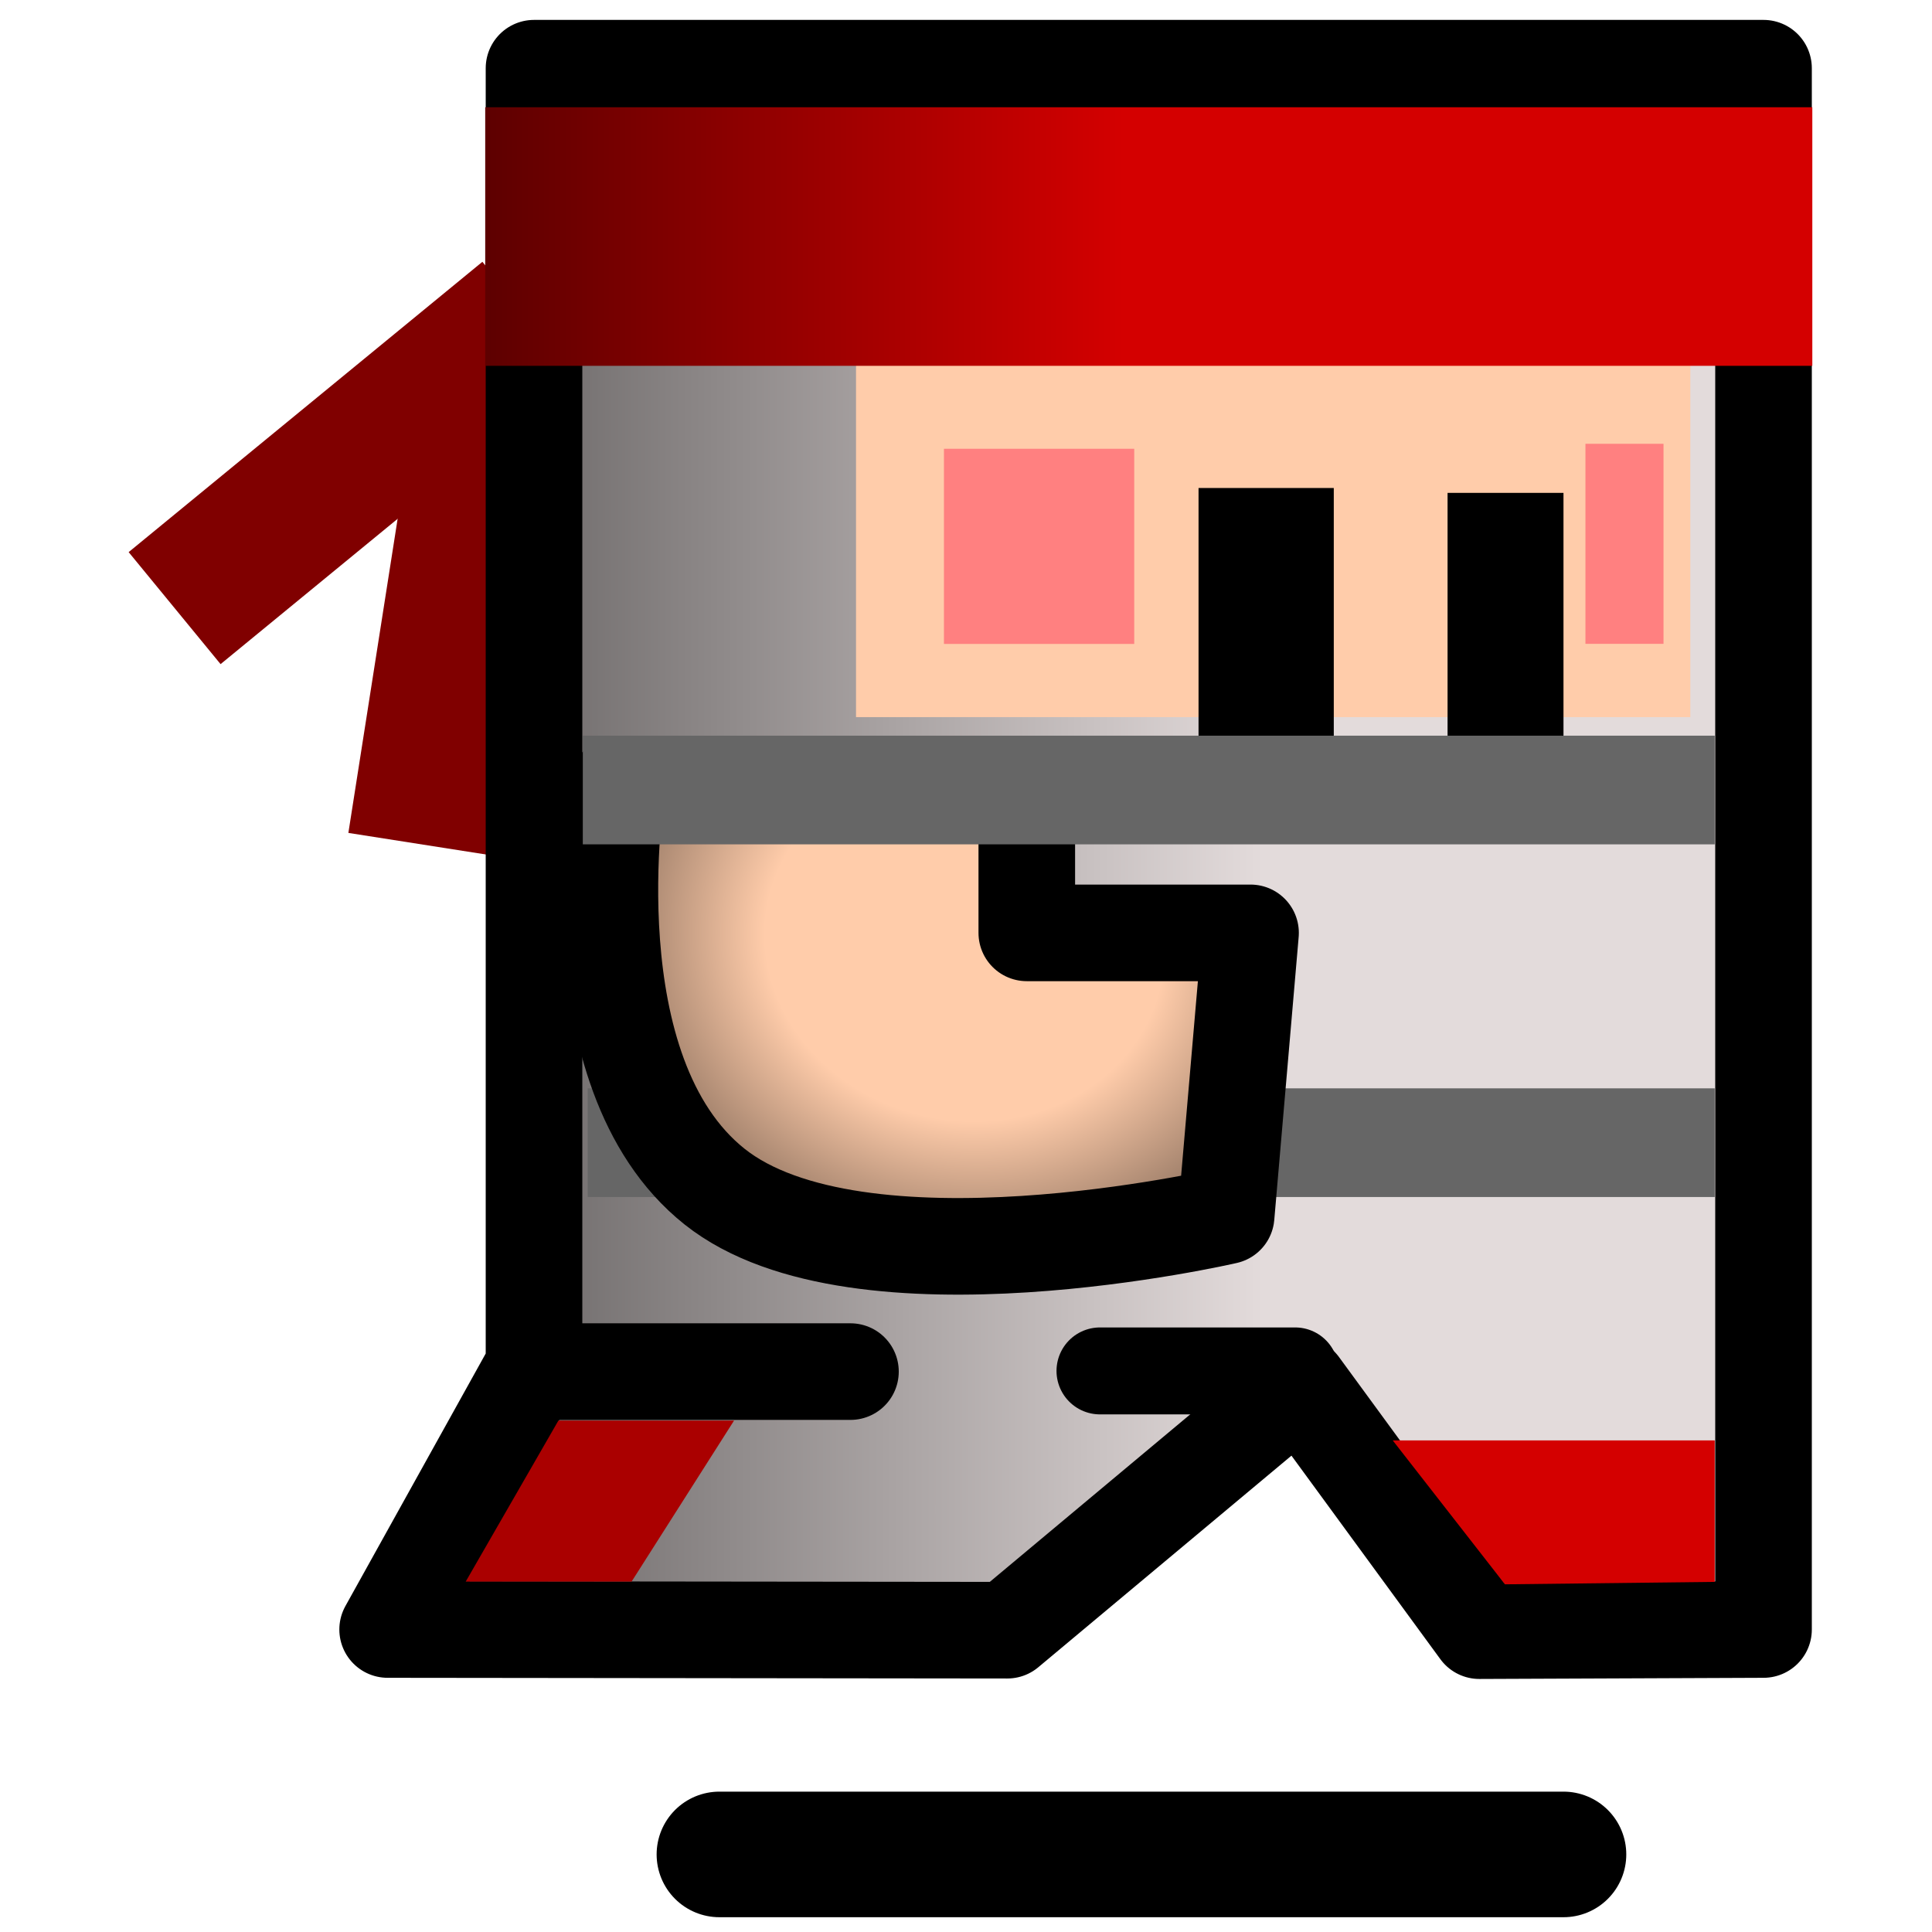
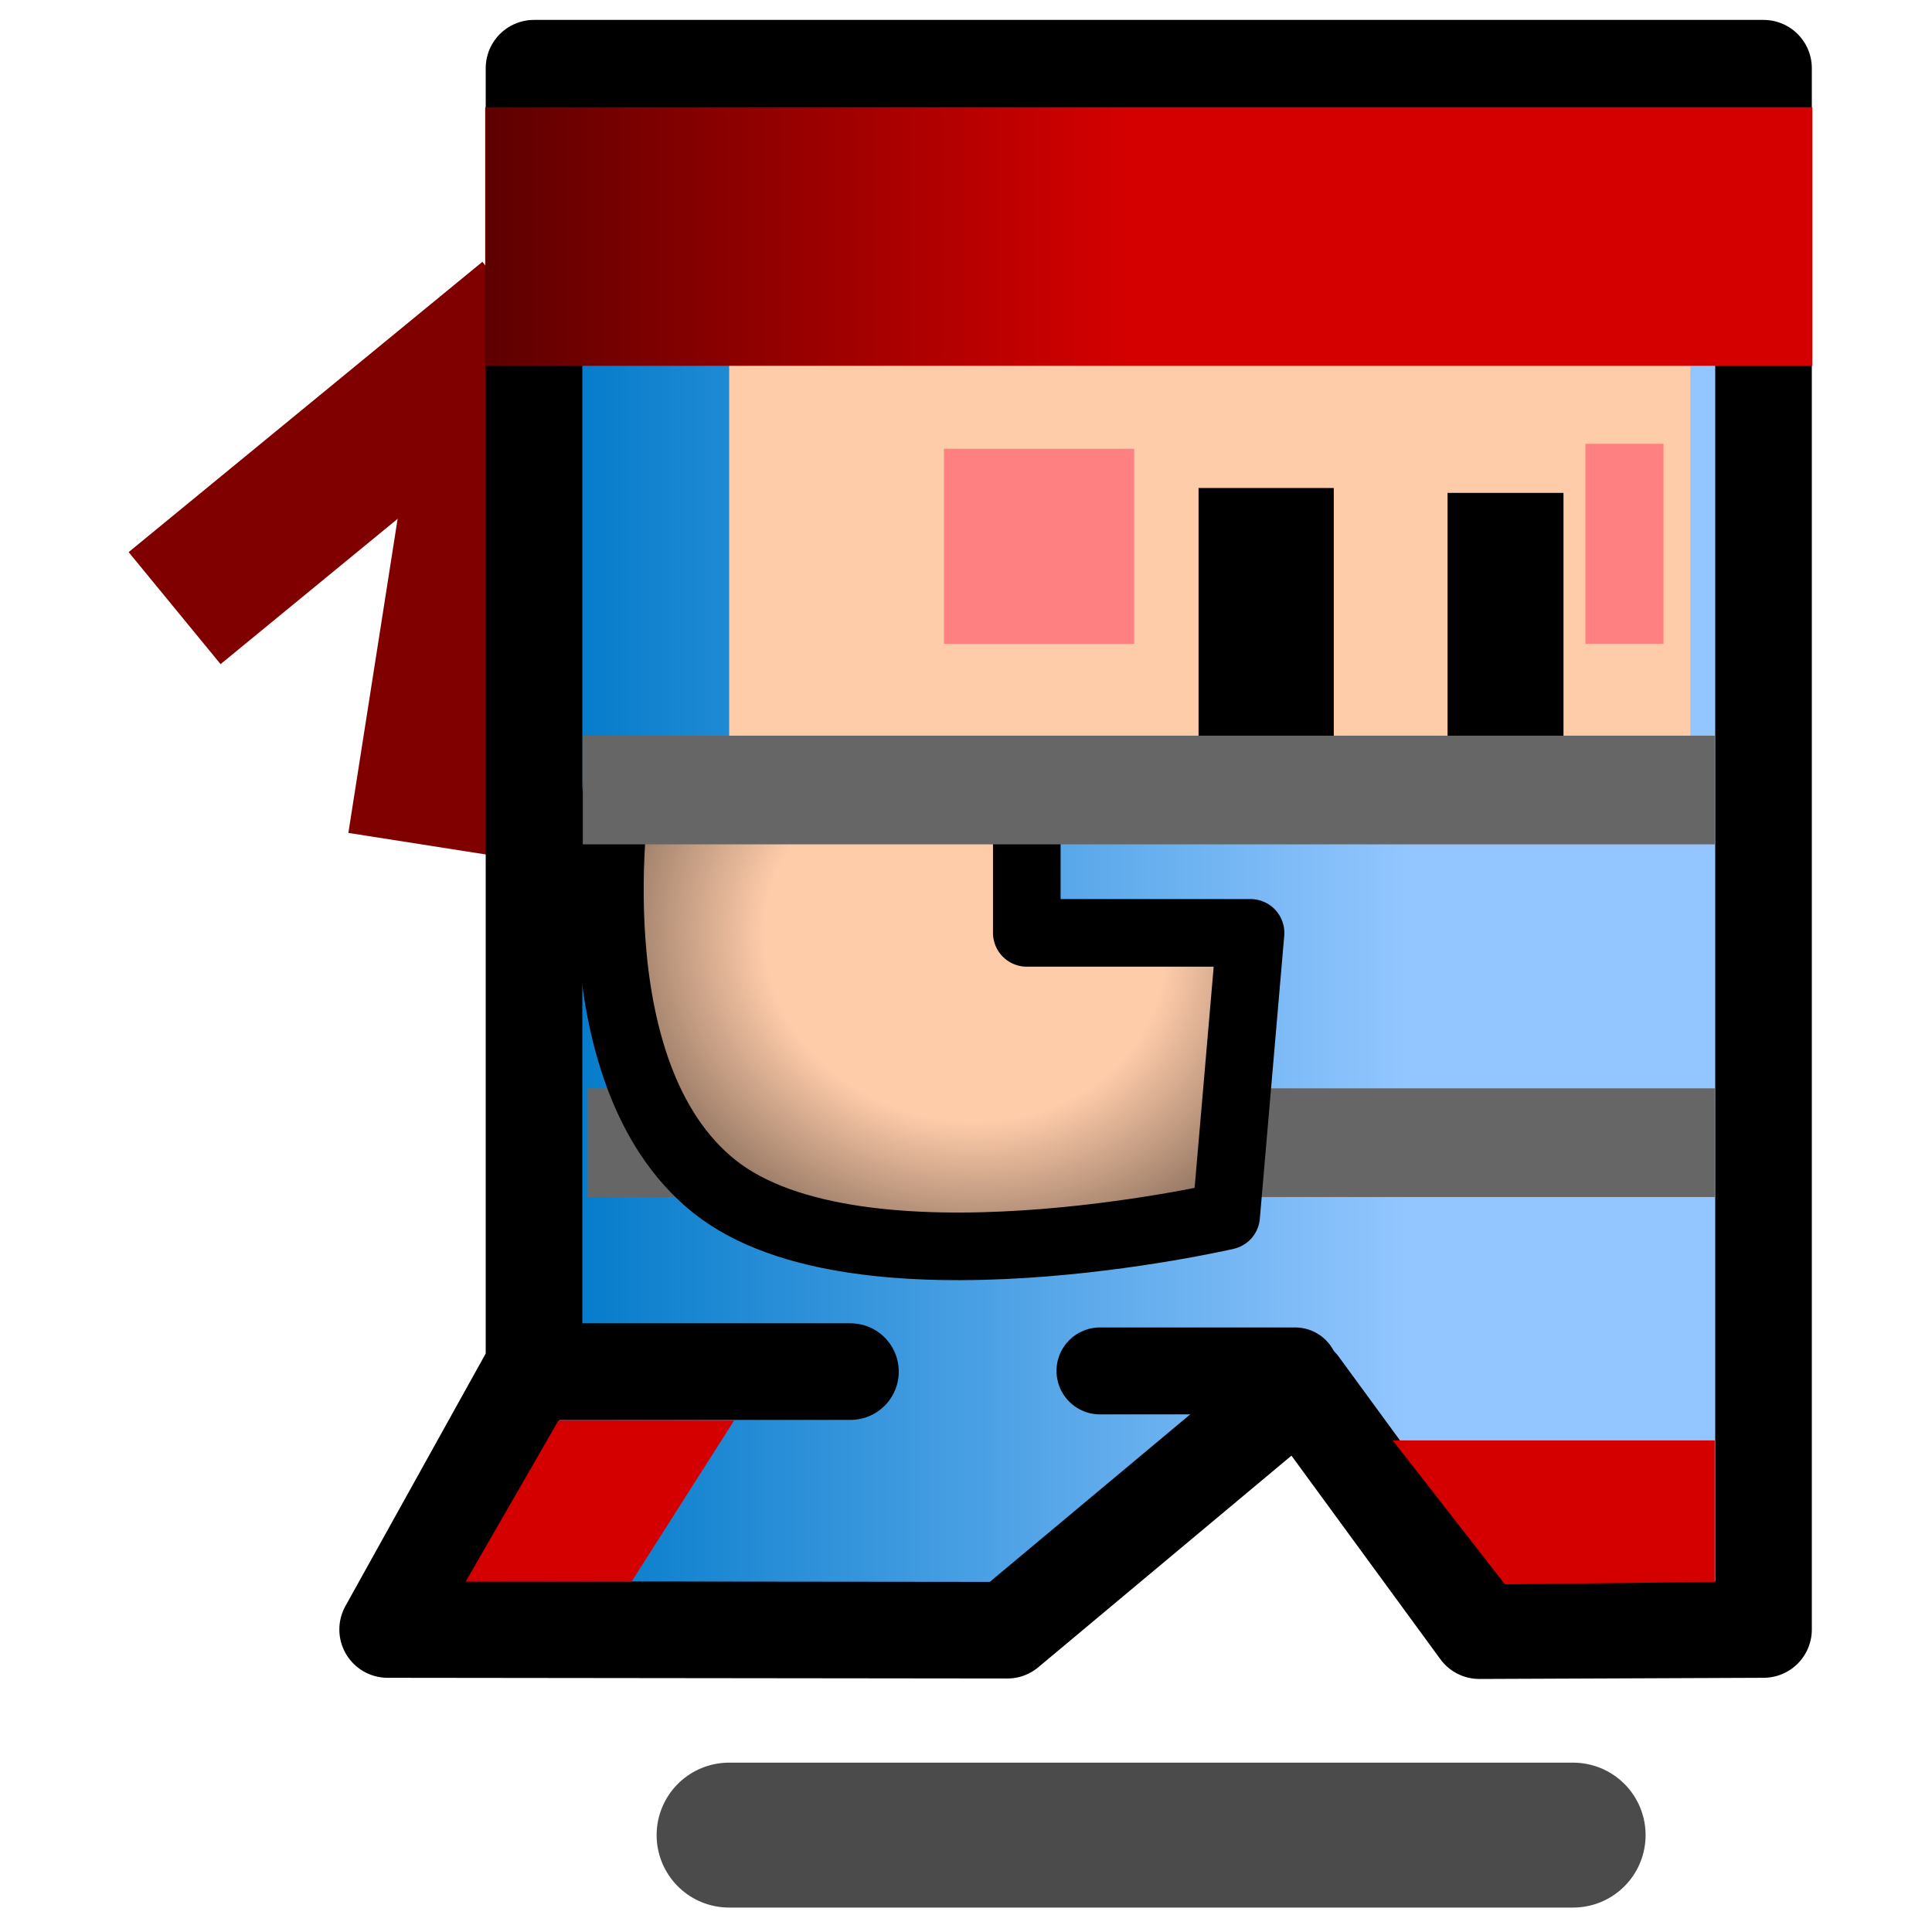
<svg xmlns="http://www.w3.org/2000/svg" xmlns:xlink="http://www.w3.org/1999/xlink" width="400" height="400" id="svg2" version="1.1">
  <defs id="defs4">
    <linearGradient id="linearGradient3829">
      <stop style="stop-color:#ffccaa;stop-opacity:1" offset="0" id="stop3831" />
      <stop id="stop3841" offset="0.35" style="stop-color:#ffccaa;stop-opacity:1" />
      <stop style="stop-color:#000000;stop-opacity:1;" offset="1" id="stop3833" />
    </linearGradient>
    <linearGradient id="linearGradient3813">
      <stop style="stop-color:#000000;stop-opacity:1;" offset="0" id="stop3815" />
      <stop style="stop-color:#d40000;stop-opacity:1;" offset="1" id="stop3817" />
    </linearGradient>
    <linearGradient id="linearGradient3796">
-       <stop style="stop-color:#e3dbdb;stop-opacity:1;" offset="0" id="stop3798" />
-       <stop style="stop-color:#000000;stop-opacity:1" offset="1" id="stop3800" />
+       <stop style="stop-color:#93c6ff;stop-opacity:1;" offset="0" id="stop3798" />
+       <stop style="stop-color:#0079c8;stop-opacity:1;" offset="1" id="stop3800" />
    </linearGradient>
-     <linearGradient xlink:href="#linearGradient3796" id="linearGradient3802" x1="138.047" y1="188.878" x2="437.743" y2="188.878" gradientUnits="userSpaceOnUse" gradientTransform="matrix(-1,0,0,1,399.4646,652.3622)" />
+     <linearGradient xlink:href="#linearGradient3796" id="linearGradient3802" x1="107.664" y1="188.878" x2="287.053" y2="188.878" gradientUnits="userSpaceOnUse" gradientTransform="matrix(-1,0,0,1,399.4646,652.3622)" />
    <linearGradient xlink:href="#linearGradient3813" id="linearGradient3819" x1="1.884" y1="701.334" x2="-234.61" y2="701.334" gradientUnits="userSpaceOnUse" gradientTransform="translate(2,0)" />
    <radialGradient xlink:href="#linearGradient3829" id="radialGradient3837" cx="198.653" cy="854.645" fx="198.653" fy="854.645" r="76.321" gradientTransform="matrix(1.520979,0.3132882,-0.2772526,1.346031,134.4666,-365.0337)" gradientUnits="userSpaceOnUse" />
  </defs>
  <g id="layer1" transform="translate(0,-652.3622)">
    <rect style="fill:#000000;fill-opacity:1;fill-rule:nonzero;stroke:none" id="rect3835" width="400" height="400" x="-431.335" y="654.382" />
    <path style="fill:none;stroke:#800000;stroke-width:30;stroke-linecap:butt;stroke-linejoin:miter;stroke-miterlimit:4;stroke-opacity:1;stroke-dasharray:none" d="M 109.388,718.164 36.152,778.268" id="path3781" />
    <path style="fill:none;stroke:#800000;stroke-width:30;stroke-linecap:butt;stroke-linejoin:miter;stroke-miterlimit:4;stroke-opacity:1;stroke-dasharray:none" d="M 102.639,727.06 86.945,827.132" id="path3781-7" />
    <path style="fill:url(#linearGradient3802);fill-opacity:1;fill-rule:nonzero;stroke:#000000;stroke-width:20;stroke-linejoin:round;stroke-miterlimit:4;stroke-opacity:1" d="m 365.119,666.484 -254.558,0 0,268.701 -30.305,54.548 128.297,0.144 60.601,-50.652 37.127,50.749 58.838,-0.241 z" id="rect3887" />
    <path style="fill:none;stroke:#666666;stroke-width:22.5;stroke-linecap:butt;stroke-linejoin:miter;stroke-miterlimit:4;stroke-opacity:1;stroke-dasharray:none" d="m 355.018,888.941 -233.345,0" id="path4401" />
    <path style="fill:none;stroke:#000000;stroke-width:20;stroke-linecap:round;stroke-linejoin:miter;stroke-miterlimit:4;stroke-opacity:1;stroke-dasharray:none" d="m 115.47,936.337 60.609,0" id="path4409" />
-     <rect style="fill:#ffccaa;fill-opacity:1;fill-rule:nonzero;stroke:none" id="rect4423" width="172.736" height="105.056" x="-349.967" y="695.778" transform="scale(-1,1)" />
+     <rect style="fill:#ffccaa;fill-opacity:1;fill-rule:nonzero;stroke:none" id="rect4423" width="199" height="118.188" x="-349.967" y="695.778" transform="scale(-1,1)" />
    <path style="fill:none;stroke:#000000;stroke-width:24;stroke-linecap:butt;stroke-linejoin:miter;stroke-miterlimit:4;stroke-opacity:1;stroke-dasharray:none" d="m 311.703,805.926 0,-51.518" id="path4411" />
    <path style="fill:none;stroke:#000000;stroke-width:28;stroke-linecap:butt;stroke-linejoin:miter;stroke-miterlimit:4;stroke-opacity:1;stroke-dasharray:none" d="m 262.145,805.926 0,-52.528" id="path4413" />
    <path style="fill:#d40000;fill-opacity:1;fill-rule:nonzero;stroke:none" d="m 355.018,950.58 -66.67,0 23.234,29.799 43.437,-0.505 z" id="rect4415" />
-     <path transform="scale(-1,1)" style="fill:#aa0000;fill-opacity:1;fill-rule:nonzero;stroke:none" d="m -151.977,946.479 36.365,0 19.193,33.335 -34.345,0 z" id="rect4417" />
-     <path style="fill:url(#radialGradient3837);fill-opacity:1;stroke:#000000;stroke-width:20;stroke-linecap:round;stroke-linejoin:round;stroke-miterlimit:4;stroke-opacity:1;stroke-dasharray:none" d="m 212.586,824.291 0,21.213 46.325,0 -5.051,58.589 c 0,0 -76.156,17.646 -105.924,-6.061 -29.768,-23.707 -20.203,-82.975 -20.203,-82.975" id="path4419" />
+     <path transform="scale(-1,1)" style="fill:#d40000;fill-opacity:1;fill-rule:nonzero;stroke:none" d="m -151.977,946.479 36.365,0 19.193,33.335 -34.345,0 z" id="rect4417" />
+     <path style="fill:url(#radialGradient3837);fill-opacity:1;stroke:#000000;stroke-width:14;stroke-linecap:round;stroke-linejoin:round;stroke-miterlimit:4;stroke-opacity:1;stroke-dasharray:none" d="m 212.586,824.291 0,21.213 46.325,0 -5.051,58.589 c 0,0 -76.156,17.646 -105.924,-6.061 -29.768,-23.707 -20.203,-82.975 -20.203,-82.975" id="path4419" />
    <path style="fill:none;stroke:#666666;stroke-width:22.5;stroke-linecap:butt;stroke-linejoin:miter;stroke-miterlimit:4;stroke-opacity:1;stroke-dasharray:none" d="m 355.018,815.926 -234.355,0" id="path4399" />
    <rect style="fill:#ff8080;fill-opacity:1;fill-rule:nonzero;stroke:none" id="rect4425" width="39.396" height="40.406" x="-234.83" y="745.276" transform="scale(-1,1)" />
    <rect style="fill:#ff8080;fill-opacity:1;fill-rule:nonzero;stroke:none" id="rect4425-4" width="16.162" height="41.416" x="-344.411" y="744.245" transform="scale(-1,1)" />
    <rect style="fill:url(#linearGradient3819);fill-opacity:1;fill-rule:nonzero;stroke:none" id="rect4445" width="274.762" height="53.538" x="-375.221" y="674.565" transform="scale(-1,1)" />
    <flowRoot xml:space="preserve" id="flowRoot3774" style="fill:black;stroke:none;stroke-opacity:1;stroke-width:1px;stroke-linejoin:miter;stroke-linecap:butt;fill-opacity:1;font-family:Bitstream Vera Sans Mono;font-style:normal;font-weight:bold;font-size:50px;line-height:125%;letter-spacing:0px;word-spacing:0px;-inkscape-font-specification:Bitstream Vera Sans Mono Bold;font-stretch:normal;font-variant:normal">
      <flowRegion id="flowRegion3776">
        <rect id="rect3778" width="51.518" height="50.508" x="60.609" y="177.766" style="-inkscape-font-specification:Bitstream Vera Sans Mono Bold;font-family:Bitstream Vera Sans Mono;font-weight:bold;font-style:normal;font-stretch:normal;font-variant:normal;font-size:50px" />
      </flowRegion>
      <flowPara id="flowPara3780" />
    </flowRoot>
-     <path style="fill:none;stroke:#000000;stroke-width:26;stroke-linecap:round;stroke-linejoin:miter;stroke-miterlimit:4;stroke-opacity:1;stroke-dasharray:none" d="m 323.703,1036.301 -174.756,0" id="path3804" />
+     <path style="fill:none;stroke:#000000;stroke-width:30;stroke-linecap:round;stroke-linejoin:miter;stroke-miterlimit:4;stroke-opacity:0.706;stroke-dasharray:none" d="m 325.703,1032.301 -174.756,0" id="path3804" />
    <path style="fill:none;stroke:#000000;stroke-width:18;stroke-linecap:round;stroke-linejoin:miter;stroke-miterlimit:4;stroke-opacity:1;stroke-dasharray:none" d="m 268.145,936.195 -40.406,0" id="path3779" />
  </g>
</svg>
